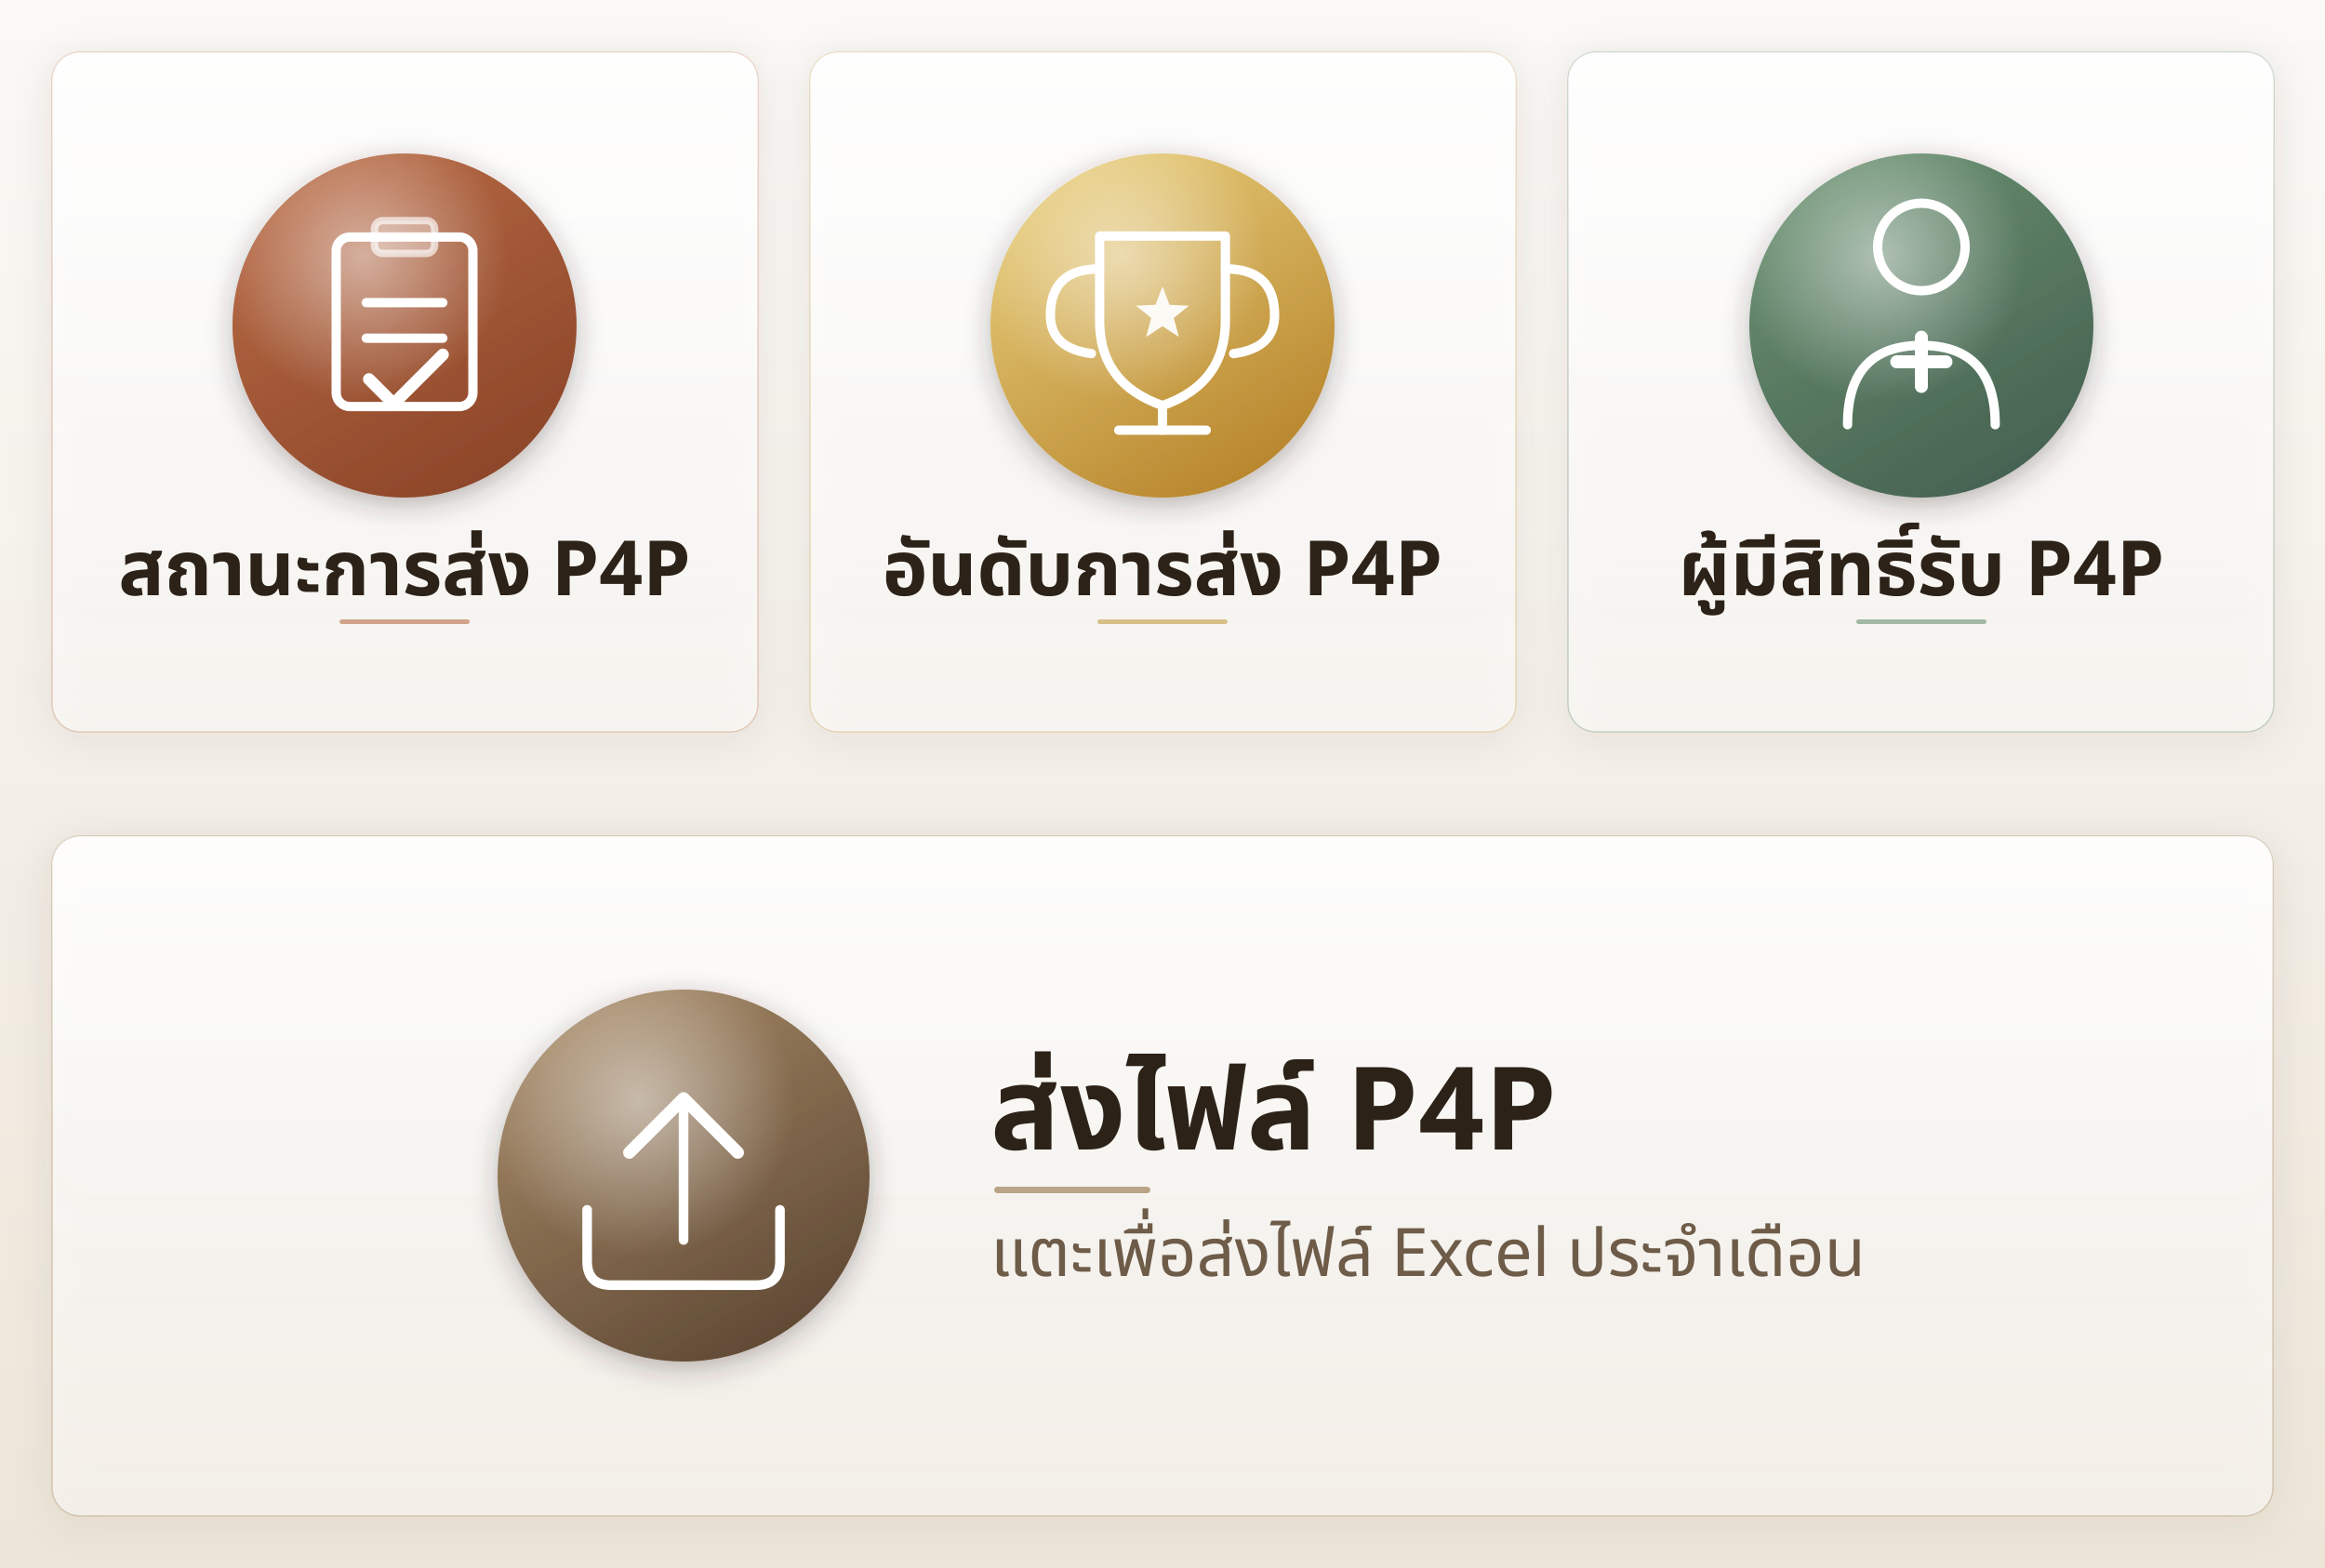
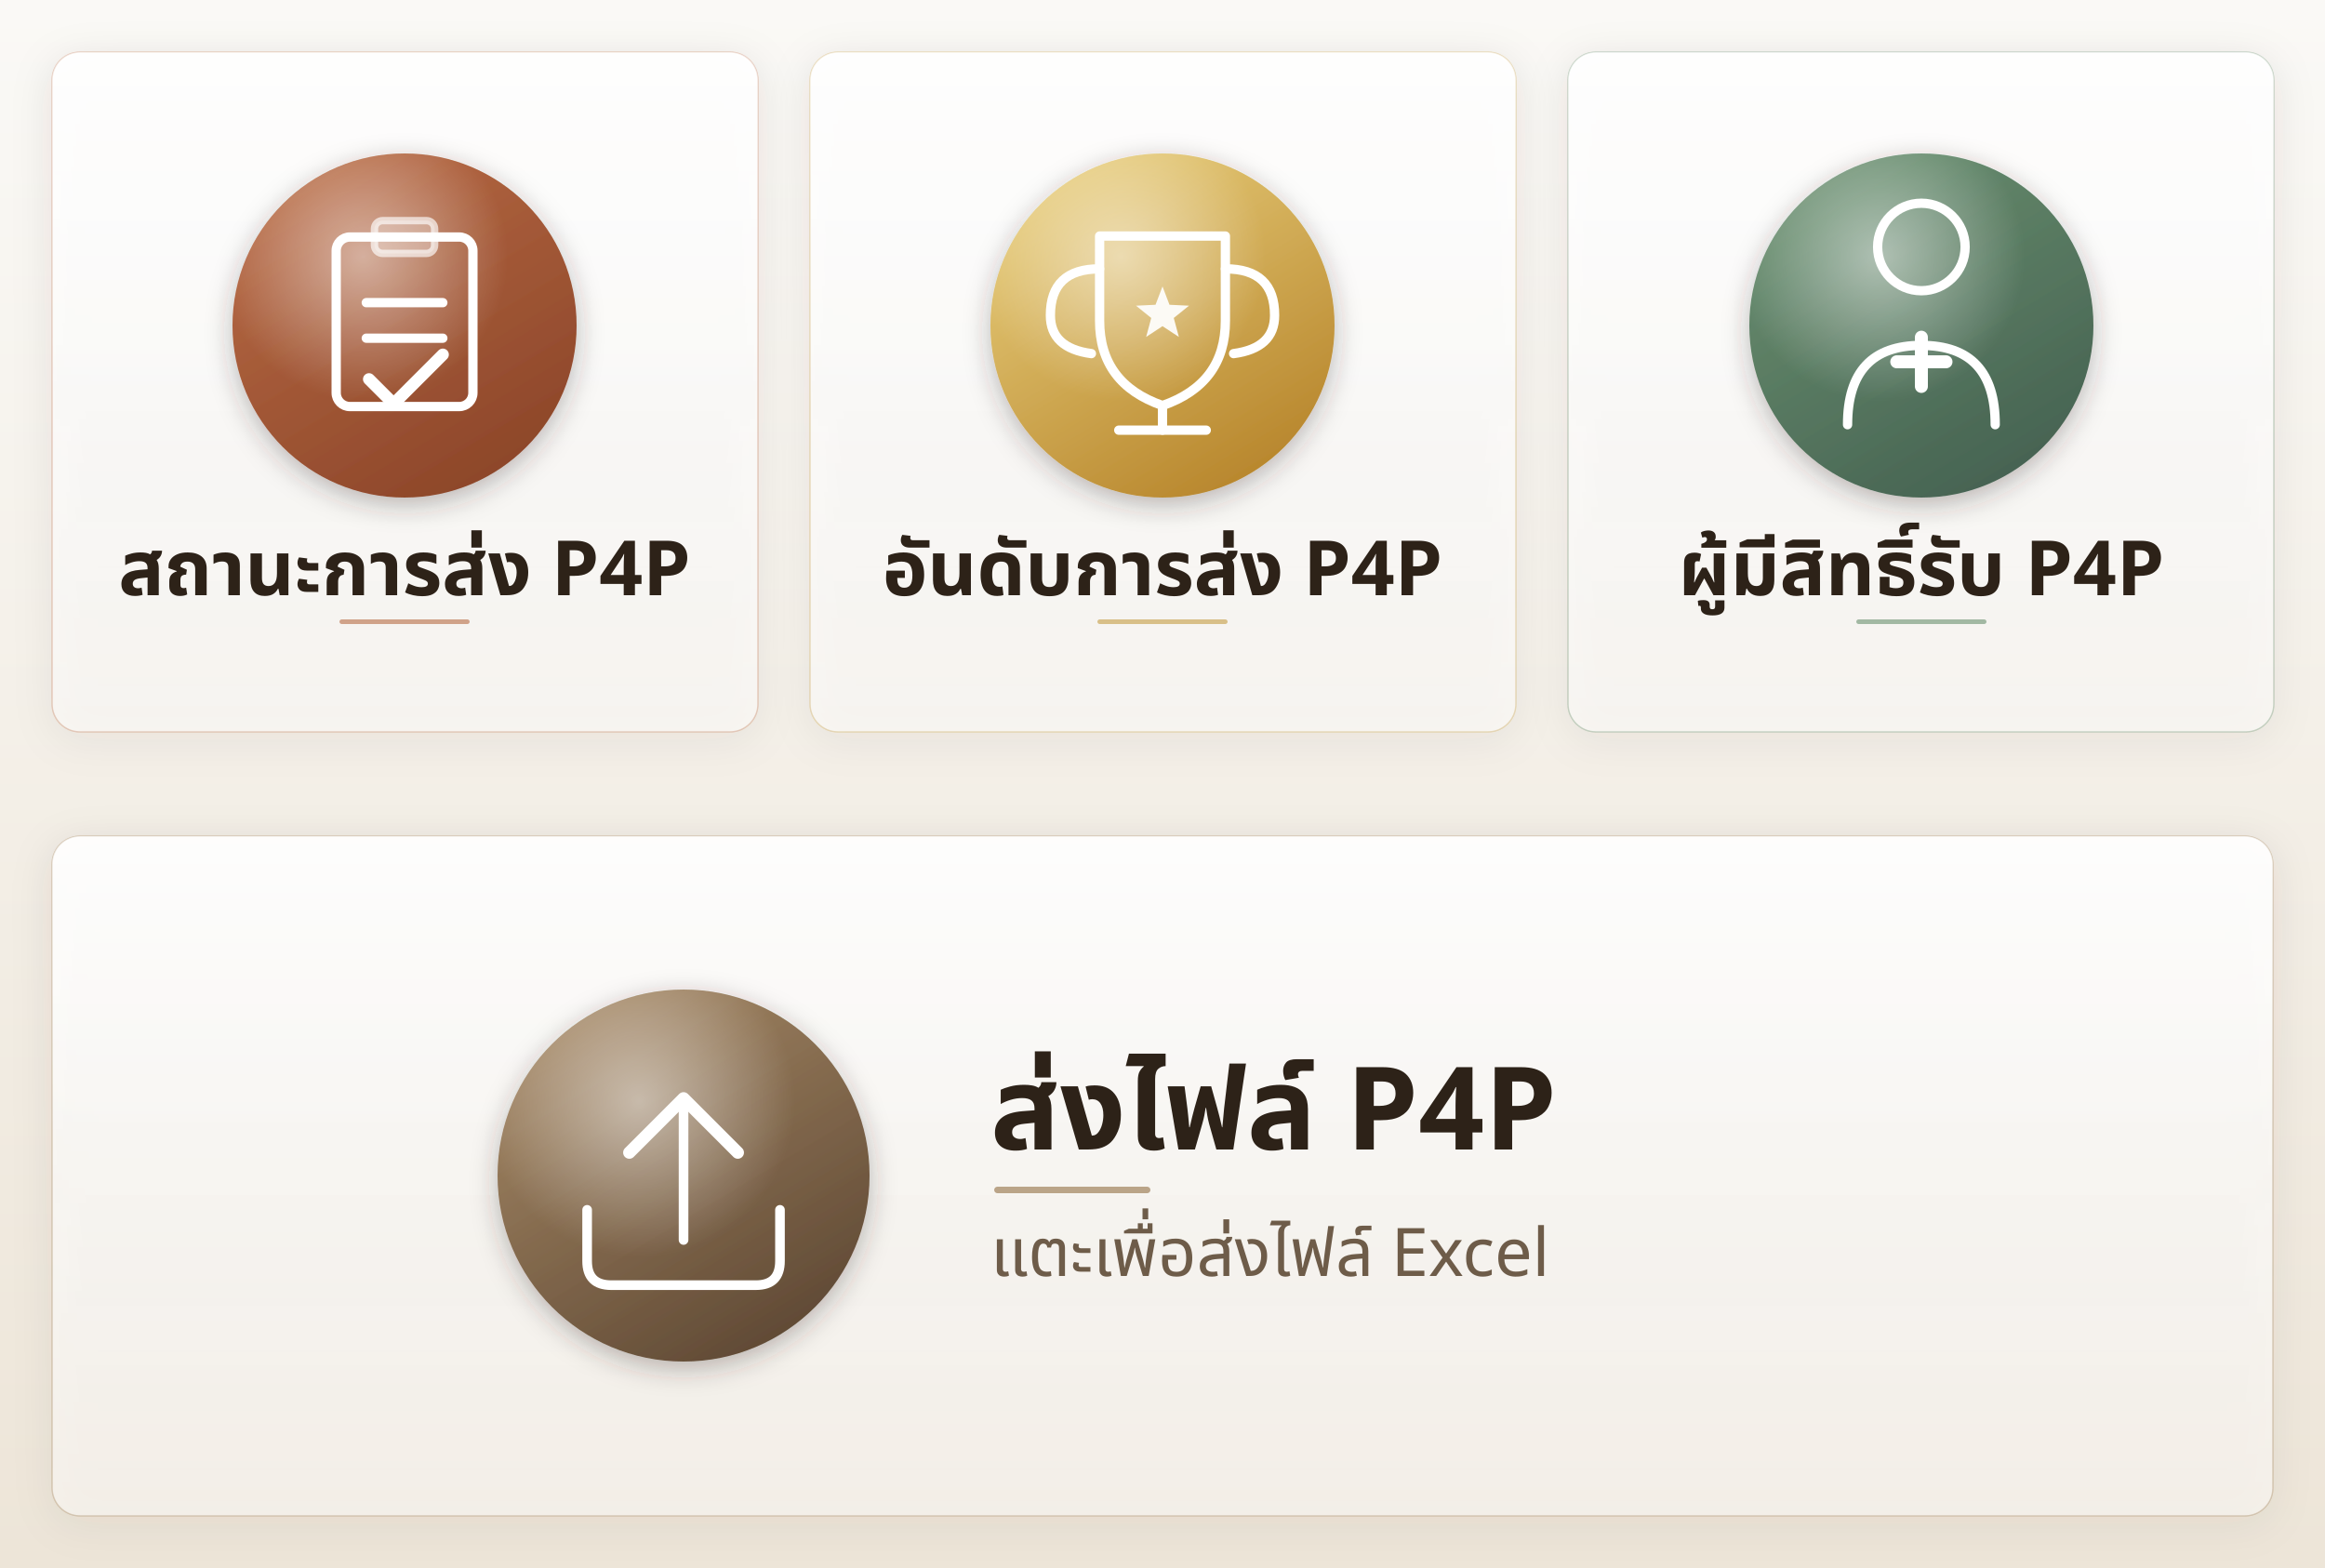
<svg xmlns="http://www.w3.org/2000/svg" viewBox="0 0 2500 1686">
  <defs>
    <linearGradient id="bg" x1="0" y1="0" x2="0" y2="1">
      <stop offset="0%" stop-color="#FAF9F6" />
      <stop offset="100%" stop-color="#EDE5D8" />
    </linearGradient>
    <linearGradient id="glass" x1="0" y1="0" x2="0" y2="1">
      <stop offset="0%" stop-color="#FFFFFF" stop-opacity="0.80" />
      <stop offset="100%" stop-color="#FFFFFF" stop-opacity="0.44" />
    </linearGradient>
    <linearGradient id="sheen" x1="0" y1="0" x2="0" y2="1">
      <stop offset="0%" stop-color="#FFFFFF" stop-opacity="0.55" />
      <stop offset="100%" stop-color="#FFFFFF" stop-opacity="0" />
    </linearGradient>
    <linearGradient id="copper" x1="0.2" y1="0" x2="0.8" y2="1">
      <stop offset="0%" stop-color="#B86A44" />
      <stop offset="100%" stop-color="#8A4428" />
    </linearGradient>
    <linearGradient id="gold" x1="0.2" y1="0" x2="0.8" y2="1">
      <stop offset="0%" stop-color="#E8CE7C" />
      <stop offset="100%" stop-color="#B58228" />
    </linearGradient>
    <linearGradient id="sage" x1="0.2" y1="0" x2="0.8" y2="1">
      <stop offset="0%" stop-color="#6A9070" />
      <stop offset="100%" stop-color="#446050" />
    </linearGradient>
    <linearGradient id="clay" x1="0.2" y1="0" x2="0.8" y2="1">
      <stop offset="0%" stop-color="#A68966" />
      <stop offset="100%" stop-color="#5C4632" />
    </linearGradient>
    <radialGradient id="lens" cx="38%" cy="30%" r="60%">
      <stop offset="0%" stop-color="#FFFFFF" stop-opacity="0.50" />
      <stop offset="70%" stop-color="#FFFFFF" stop-opacity="0" />
    </radialGradient>
    <filter id="cs" x="-6%" y="-6%" width="112%" height="120%">
      <feDropShadow dx="0" dy="10" stdDeviation="22" flood-color="#4B3D33" flood-opacity="0.13" />
    </filter>
    <filter id="is" x="-28%" y="-28%" width="156%" height="156%">
      <feDropShadow dx="0" dy="8" stdDeviation="14" flood-color="#3A2F27" flood-opacity="0.32" />
    </filter>
  </defs>
  <rect width="2500" height="1686" fill="url(#bg)" />
  <rect x="56" y="56" width="759" height="731" rx="30" fill="url(#glass)" stroke="#B86A44" stroke-opacity="0.30" stroke-width="1.5" filter="url(#cs)" />
  <rect x="56" y="56" width="759" height="400" rx="30" fill="url(#sheen)" />
  <circle cx="435" cy="350" r="185" fill="url(#copper)" filter="url(#is)" />
  <circle cx="435" cy="350" r="185" fill="url(#lens)" />
  <g transform="translate(435,346) scale(1.47)" fill="none" stroke="#FFFFFF" stroke-width="6.8" stroke-linecap="round" stroke-linejoin="round">
    <rect x="-50" y="-62" width="100" height="124" rx="10" />
    <rect x="-22" y="-74" width="44" height="24" rx="6" fill="#FFFFFF" fill-opacity="0.28" stroke="#FFFFFF" stroke-opacity="0.65" stroke-width="5.4" />
    <line x1="-28" y1="-14" x2="28" y2="-14" />
    <line x1="-28" y1="12" x2="28" y2="12" />
    <polyline points="-26,42 -8,60 28,24" stroke-width="8.8" fill="none" />
  </g>
  <text x="435" y="640" text-anchor="middle" font-family="'Noto Sans Thai',sans-serif" font-size="82" font-weight="700" fill="#2D2218">สถานะการส่ง P4P</text>
  <rect x="365" y="666" width="140" height="5" rx="2.5" fill="#B86A44" opacity="0.6" />
  <rect x="871" y="56" width="759" height="731" rx="30" fill="url(#glass)" stroke="#C49B43" stroke-opacity="0.32" stroke-width="1.5" filter="url(#cs)" />
  <rect x="871" y="56" width="759" height="400" rx="30" fill="url(#sheen)" />
  <circle cx="1250" cy="350" r="185" fill="url(#gold)" filter="url(#is)" />
  <circle cx="1250" cy="350" r="185" fill="url(#lens)" />
  <g transform="translate(1250,342) scale(1.47)" fill="none" stroke="#FFFFFF" stroke-width="6.8" stroke-linecap="round" stroke-linejoin="round">
    <path d="M-46,-60 h92 v62 q0,46 -46,62 q-46,-16 -46,-62 z" />
    <path d="M-46,-36 q-36,0 -36,34 q0,24 30,28" />
    <path d="M46,-36 q36,0 36,34 q0,24 -30,28" />
    <line x1="0" y1="64" x2="0" y2="82" />
    <line x1="-32" y1="82" x2="32" y2="82" />
  </g>
  <polygon transform="translate(1250,338)" points="0,-30 7.5,-10.3 28.5,-9.3 12.1,3.9 17.6,24.3 0,12.7 -17.6,24.3 -12.1,3.9 -28.5,-9.3 -7.5,-10.3" fill="#FFFFFF" opacity="0.92" />
  <text x="1250" y="640" text-anchor="middle" font-family="'Noto Sans Thai',sans-serif" font-size="82" font-weight="700" fill="#2D2218">อันดับการส่ง P4P</text>
  <rect x="1180" y="666" width="140" height="5" rx="2.5" fill="#C49B43" opacity="0.6" />
  <rect x="1686" y="56" width="759" height="731" rx="30" fill="url(#glass)" stroke="#6A9070" stroke-opacity="0.35" stroke-width="1.5" filter="url(#cs)" />
  <rect x="1686" y="56" width="759" height="400" rx="30" fill="url(#sheen)" />
  <circle cx="2066" cy="350" r="185" fill="url(#sage)" filter="url(#is)" />
  <circle cx="2066" cy="350" r="185" fill="url(#lens)" />
  <g transform="translate(2066,342) scale(1.47)" fill="none" stroke="#FFFFFF" stroke-width="6.8" stroke-linecap="round" stroke-linejoin="round">
    <circle cx="0" cy="-52" r="32" />
    <path d="M-54,78 q0,-58 54,-58 q54,0 54,58" />
    <line x1="0" y1="14" x2="0" y2="50" stroke-width="9.5" />
    <line x1="-18" y1="32" x2="18" y2="32" stroke-width="9.5" />
  </g>
  <text x="2066" y="640" text-anchor="middle" font-family="'Noto Sans Thai',sans-serif" font-size="82" font-weight="700" fill="#2D2218">ผู้มีสิทธิ์รับ P4P</text>
  <rect x="1996" y="666" width="140" height="5" rx="2.5" fill="#6A9070" opacity="0.6" />
  <rect x="56" y="899" width="2388" height="731" rx="30" fill="url(#glass)" stroke="#A68966" stroke-opacity="0.38" stroke-width="1.5" filter="url(#cs)" />
  <rect x="56" y="899" width="2388" height="330" rx="30" fill="url(#sheen)" />
  <circle cx="735" cy="1264" r="200" fill="url(#clay)" filter="url(#is)" />
  <circle cx="735" cy="1264" r="200" fill="url(#lens)" />
  <g transform="translate(735,1262) scale(1.62)" fill="none" stroke="#FFFFFF" stroke-width="6.4" stroke-linecap="round" stroke-linejoin="round">
    <path d="M-64,24 v34 q0,16 16,16 h96 q16,0 16,-16 v-34" />
    <line x1="0" y1="44" x2="0" y2="-48" />
    <polyline points="-36,-14 0,-50 36,-14" stroke-width="8.2" />
  </g>
  <text x="1065" y="1236" font-family="'Noto Sans Thai',sans-serif" font-size="124" font-weight="700" fill="#2D2218">ส่งไฟล์ P4P</text>
  <rect x="1069" y="1276" width="168" height="7" rx="3.5" fill="#A68966" opacity="0.75" />
-   <text x="1065" y="1372" font-family="'Noto Sans Thai',sans-serif" font-size="72" font-weight="400" fill="#6E5C49">แตะเพื่อส่งไฟล์ Excel ประจำเดือน</text>
+   <text x="1065" y="1372" font-family="'Noto Sans Thai',sans-serif" font-size="72" font-weight="400" fill="#6E5C49">แตะเพื่อส่งไฟล์ Excel</text>
</svg>
